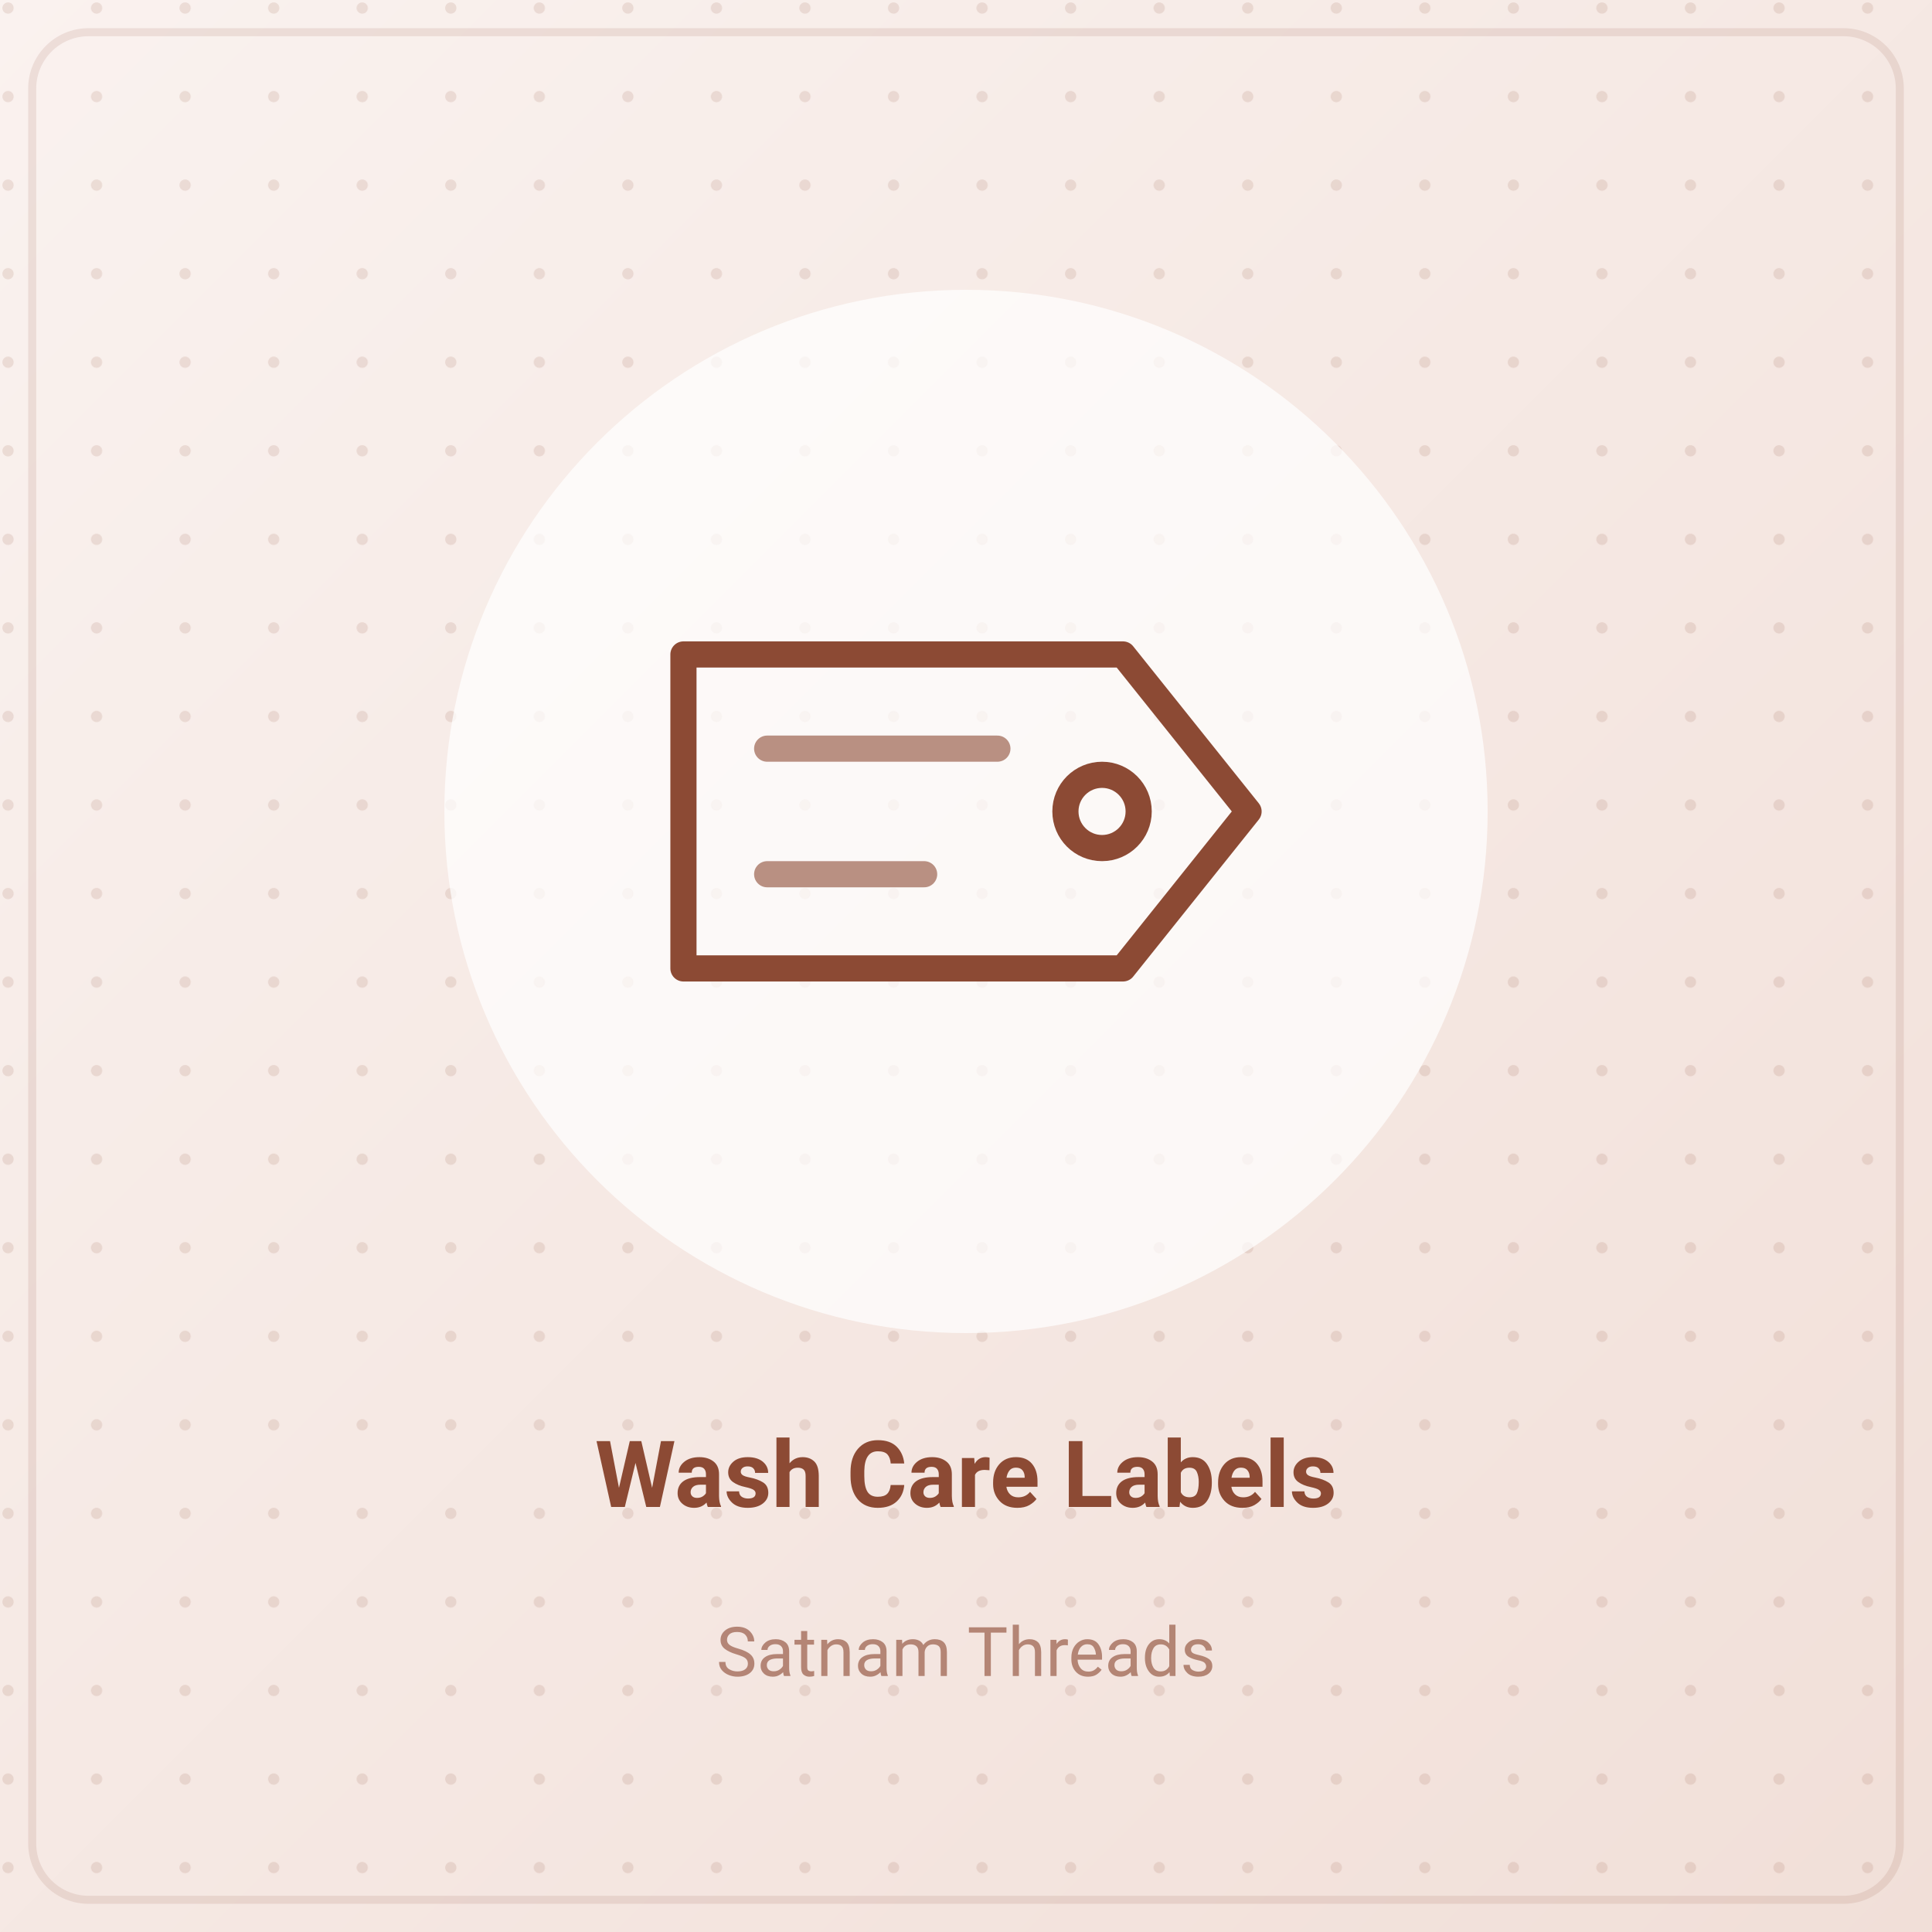
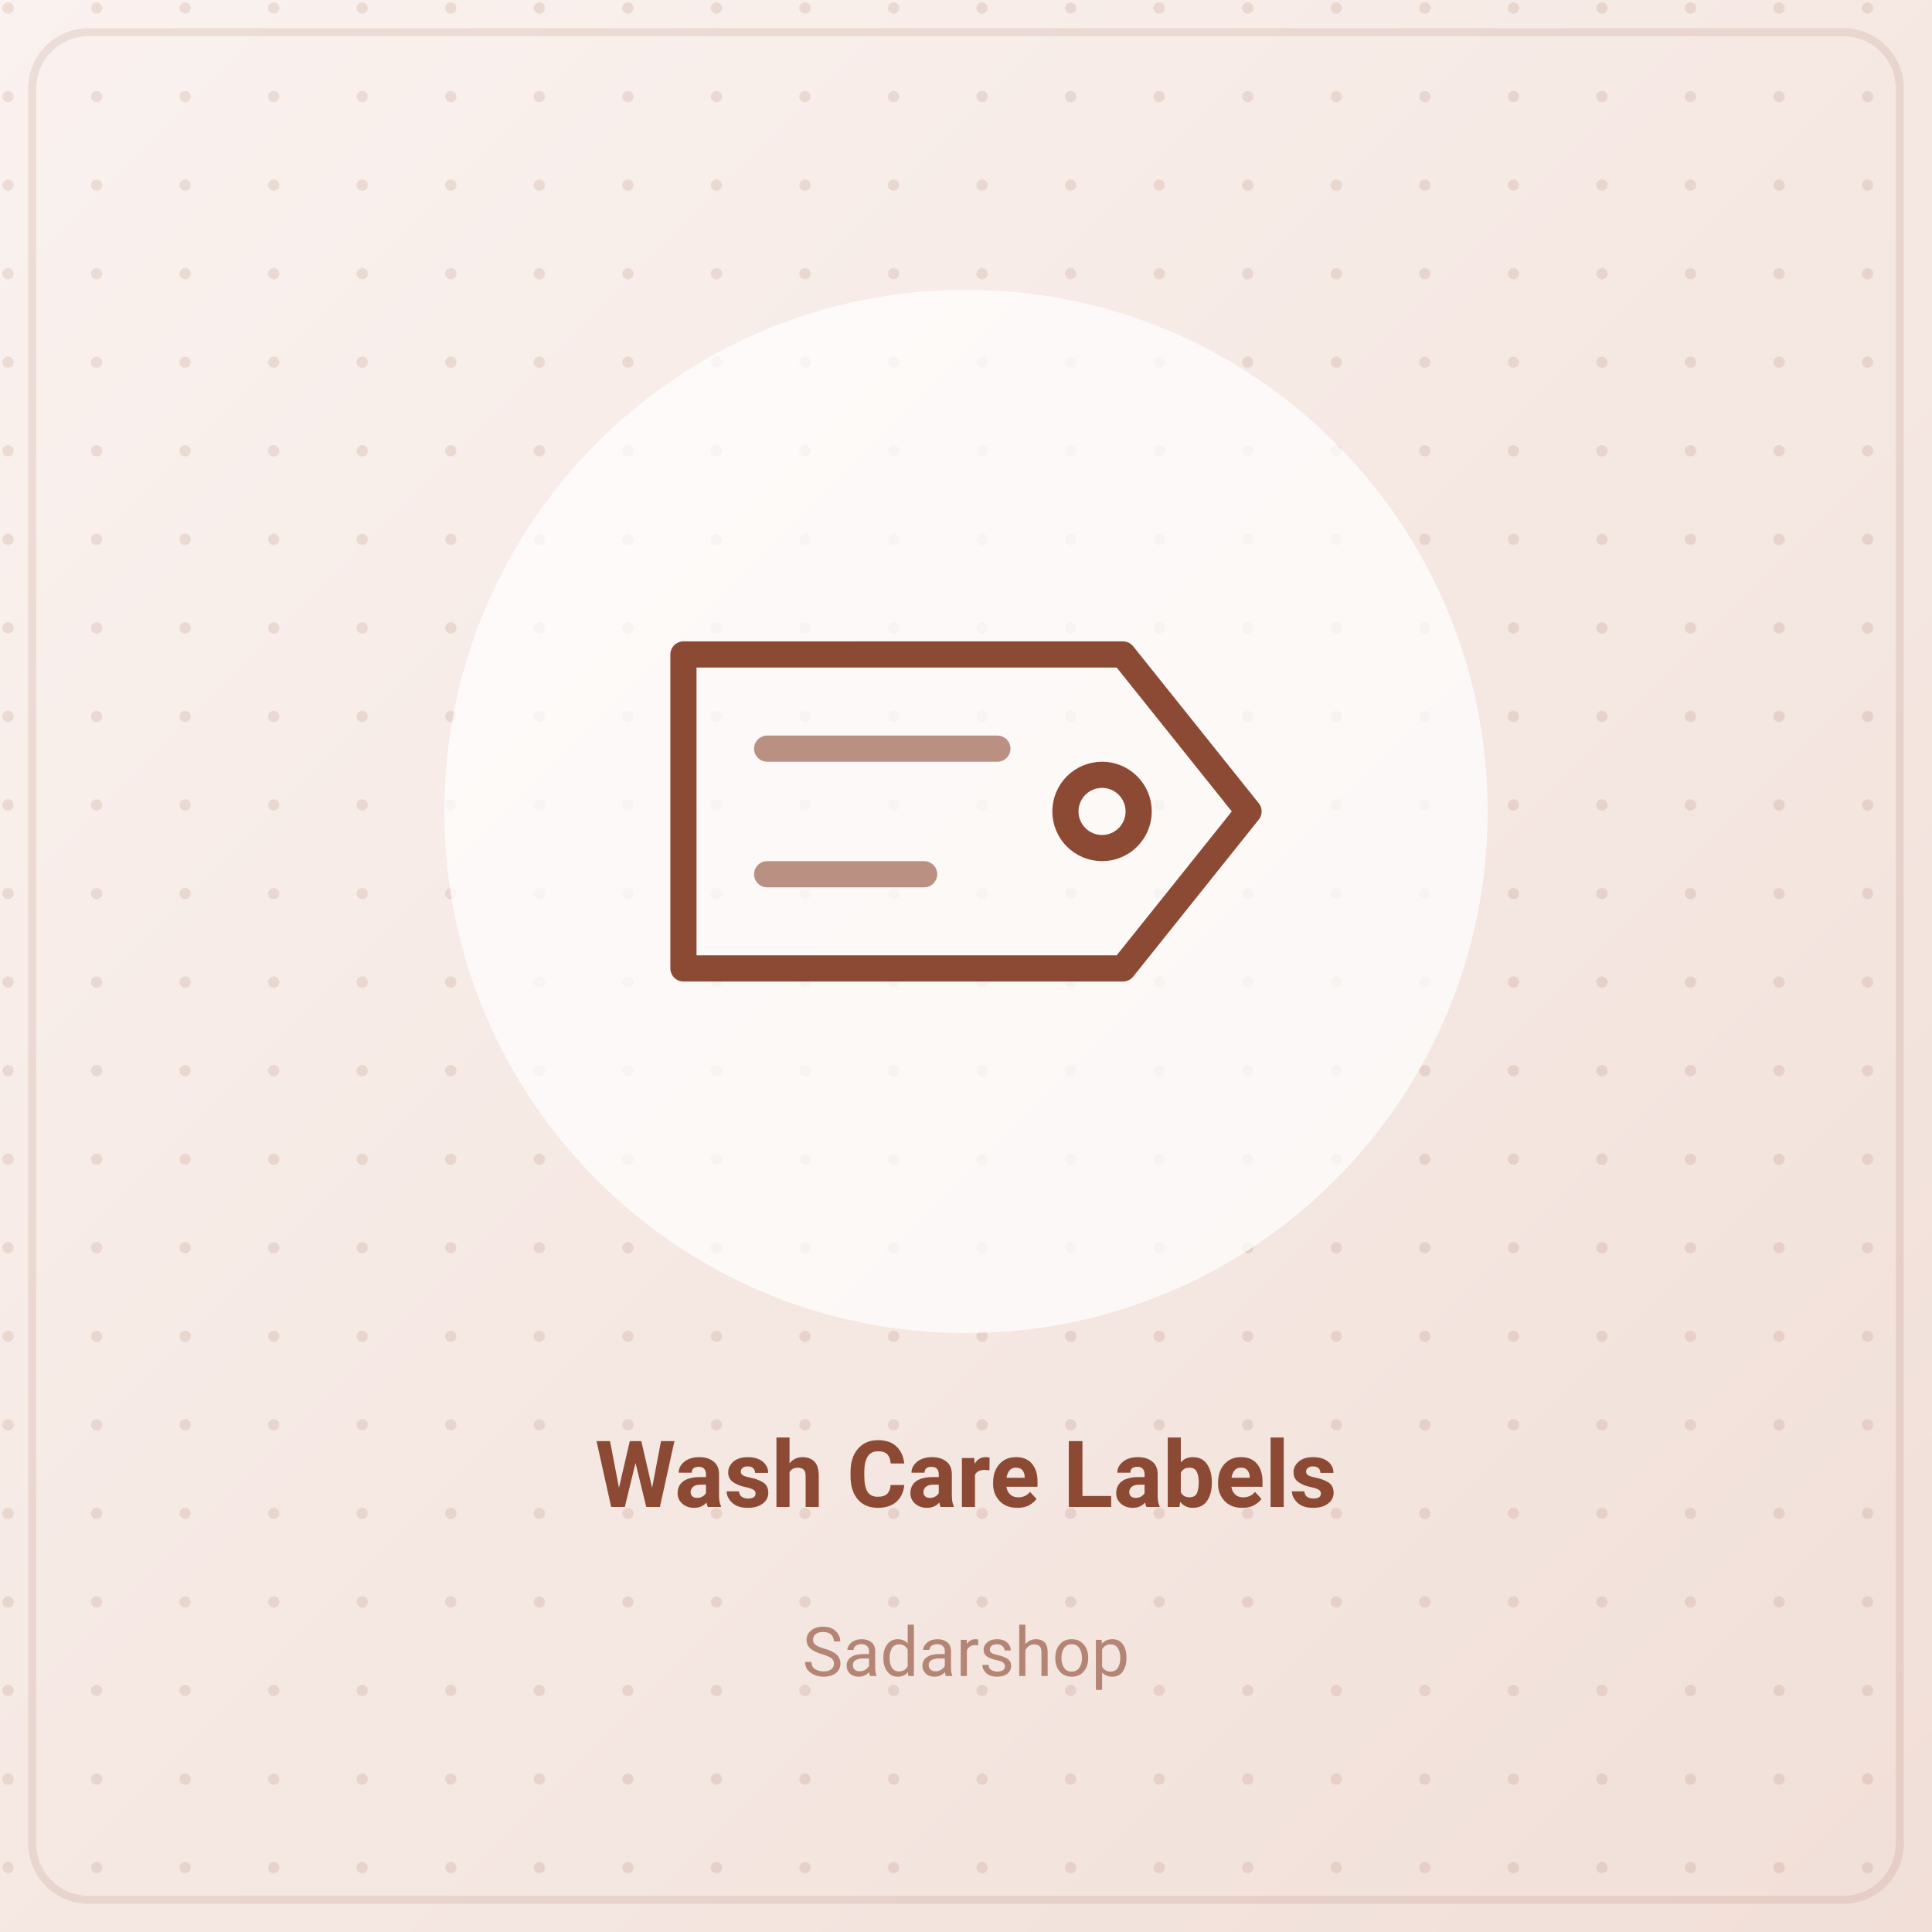
<svg xmlns="http://www.w3.org/2000/svg" viewBox="0 0 480 480" width="480" height="480" role="img" aria-label="Wash Care Labels">
  <defs>
    <linearGradient id="bg" x1="0" y1="0" x2="1" y2="1">
      <stop offset="0" stop-color="#FAF2EF" />
      <stop offset="1" stop-color="#F1DFD8" />
    </linearGradient>
    <pattern id="dots" width="22" height="22" patternUnits="userSpaceOnUse">
      <circle cx="2" cy="2" r="1.4" fill="#8C4A34" opacity=".13" />
    </pattern>
  </defs>
  <rect width="480" height="480" fill="url(#bg)" />
  <rect width="480" height="480" fill="url(#dots)" />
  <circle cx="240" cy="201.6" r="129.6" fill="#fff" opacity=".72" />
  <g transform="translate(110 71.6) scale(1.3)" color="#8C4A34">
    <g stroke="currentColor" stroke-width="5" fill="none" stroke-linejoin="round">
      <path d="M46 70h84l24 30-24 30H46z" />
      <circle cx="126" cy="100" r="7" />
      <path d="M62 88h44M62 112h30" opacity=".6" stroke-linecap="round" />
    </g>
  </g>
  <g font-family="ui-sans-serif,-apple-system,Segoe UI,Roboto,Helvetica,Arial,sans-serif" text-anchor="middle" fill="#8C4A34">
    <text x="240" y="374.4" font-size="23" font-weight="600">Wash Care Labels</text>
-     <text x="240" y="416.4" font-size="17" opacity=".62">Satnam Threads</text>
+     <text x="240" y="416.4" font-size="17" opacity=".62">Sadarshop</text>
  </g>
  <rect x="8" y="8" width="464" height="464" fill="none" stroke="#8C4A34" stroke-opacity=".12" stroke-width="2" rx="14" />
</svg>
